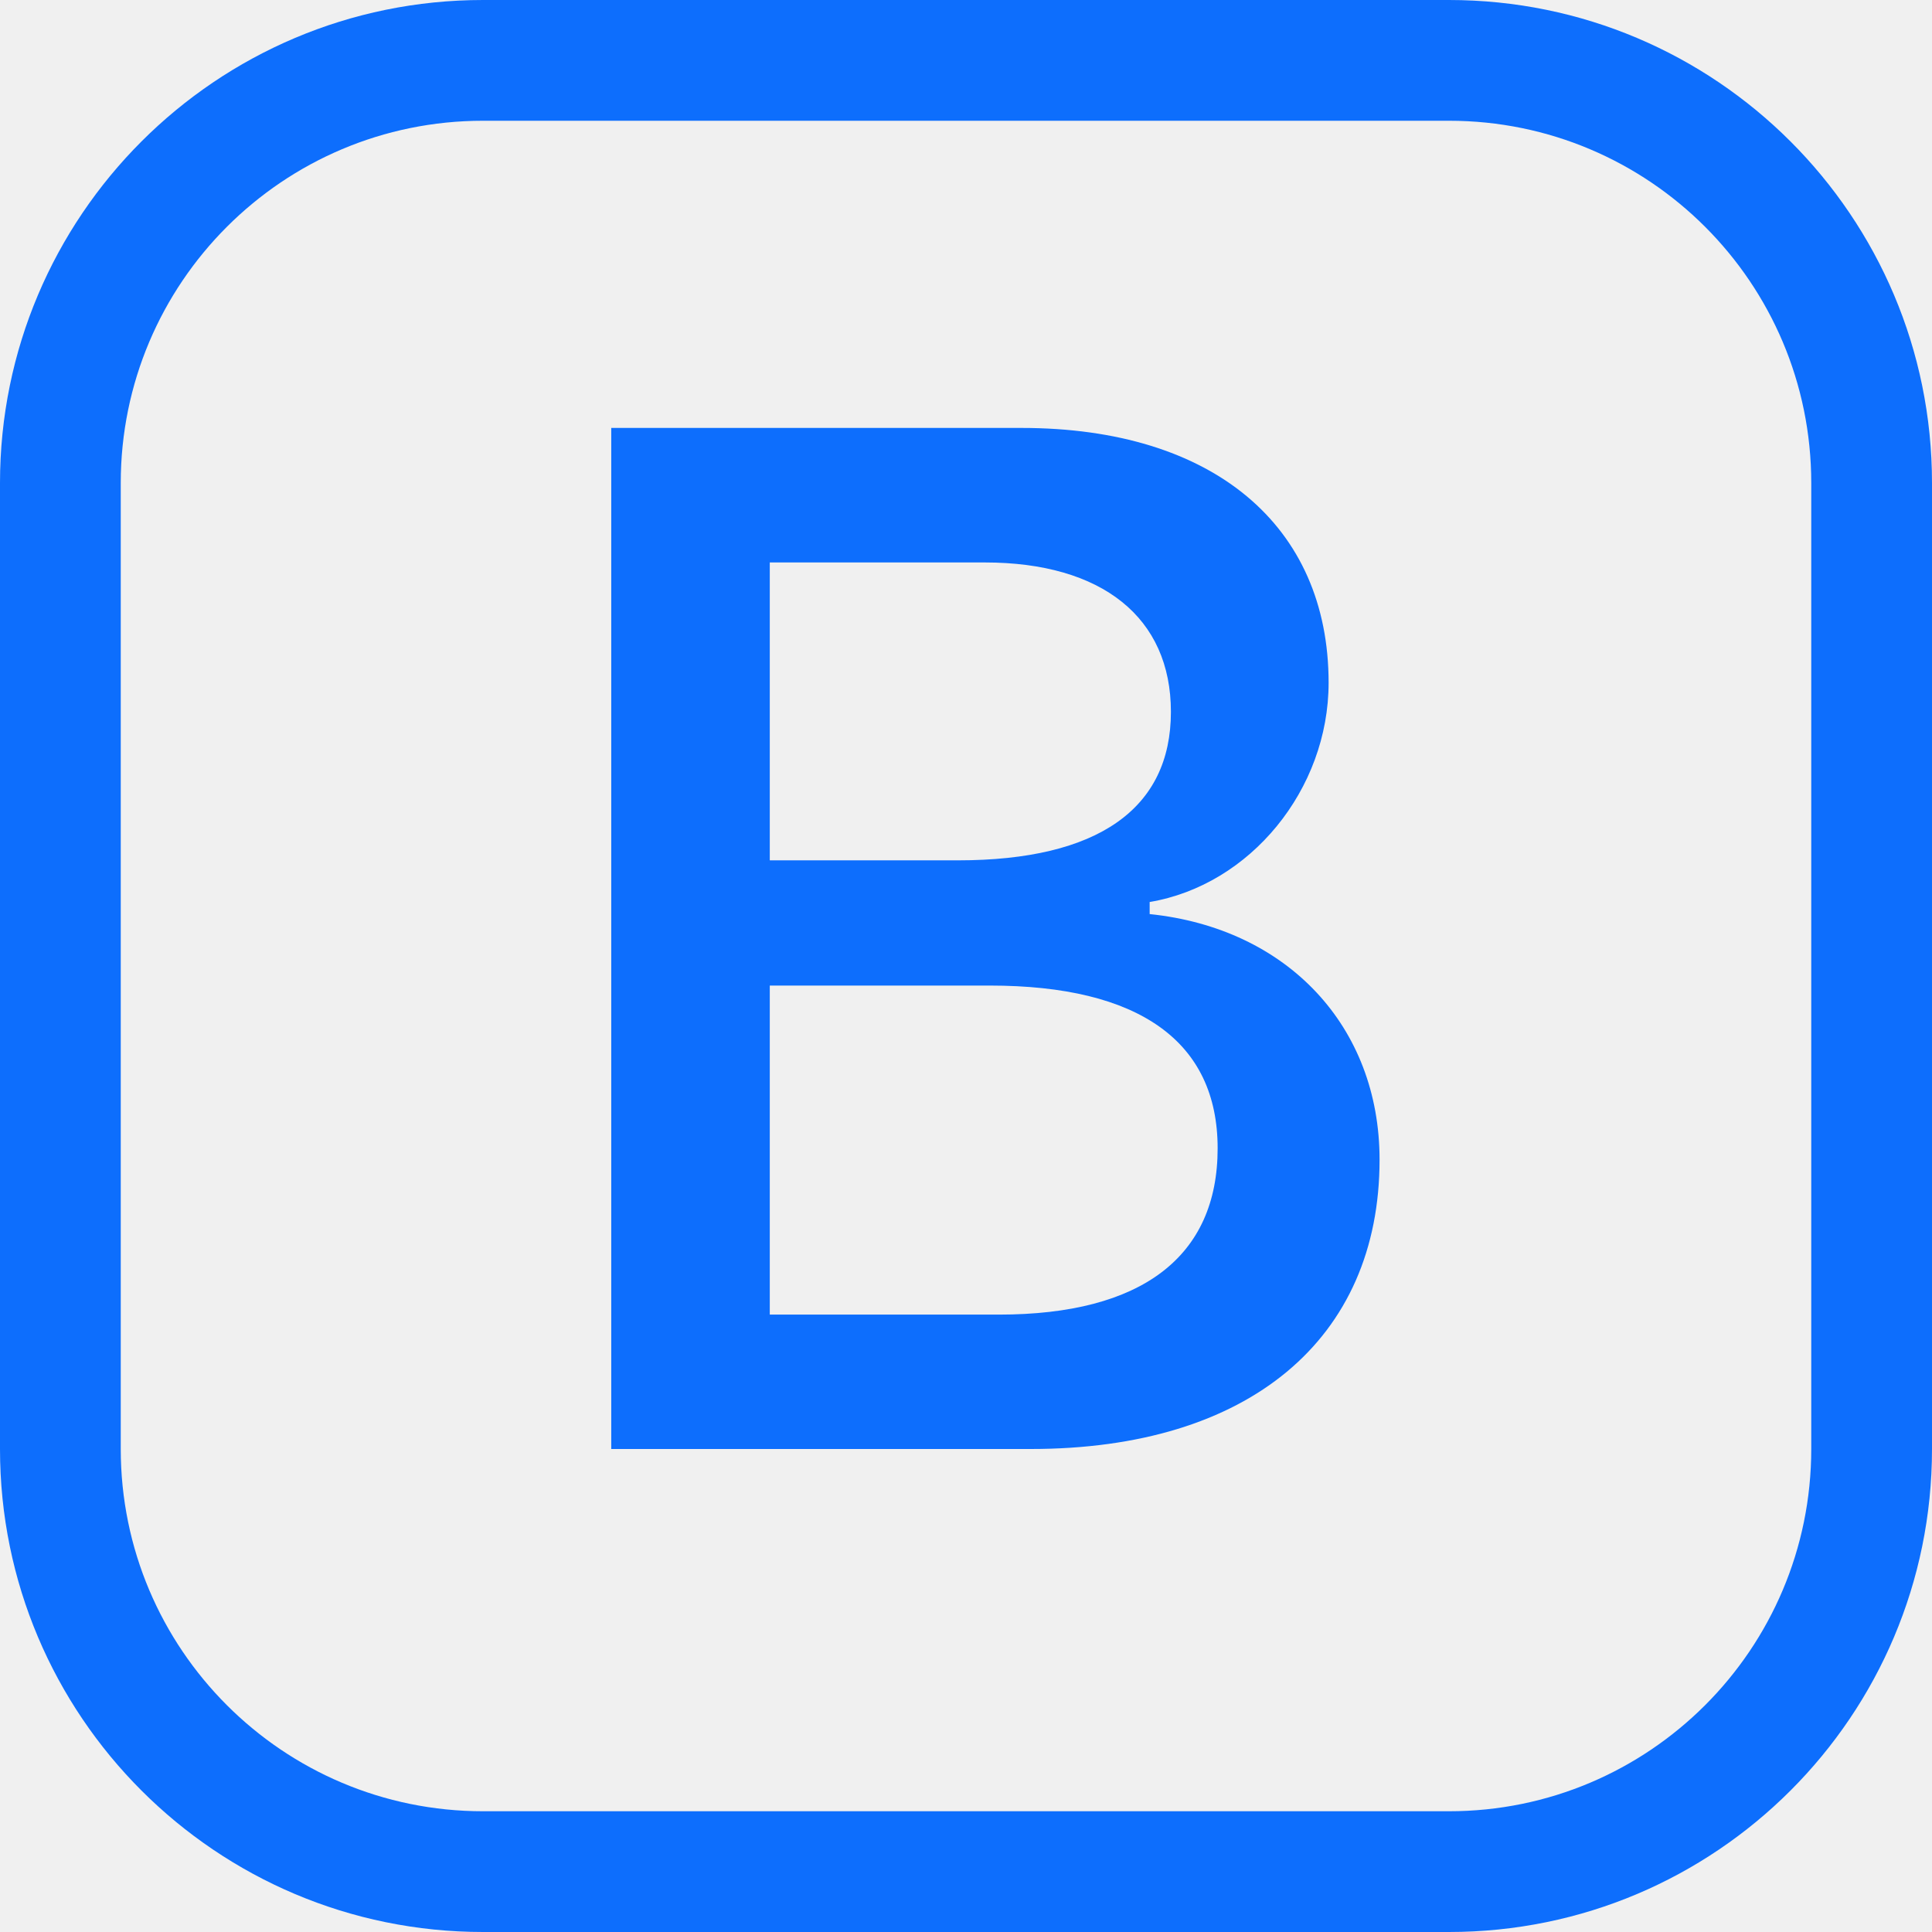
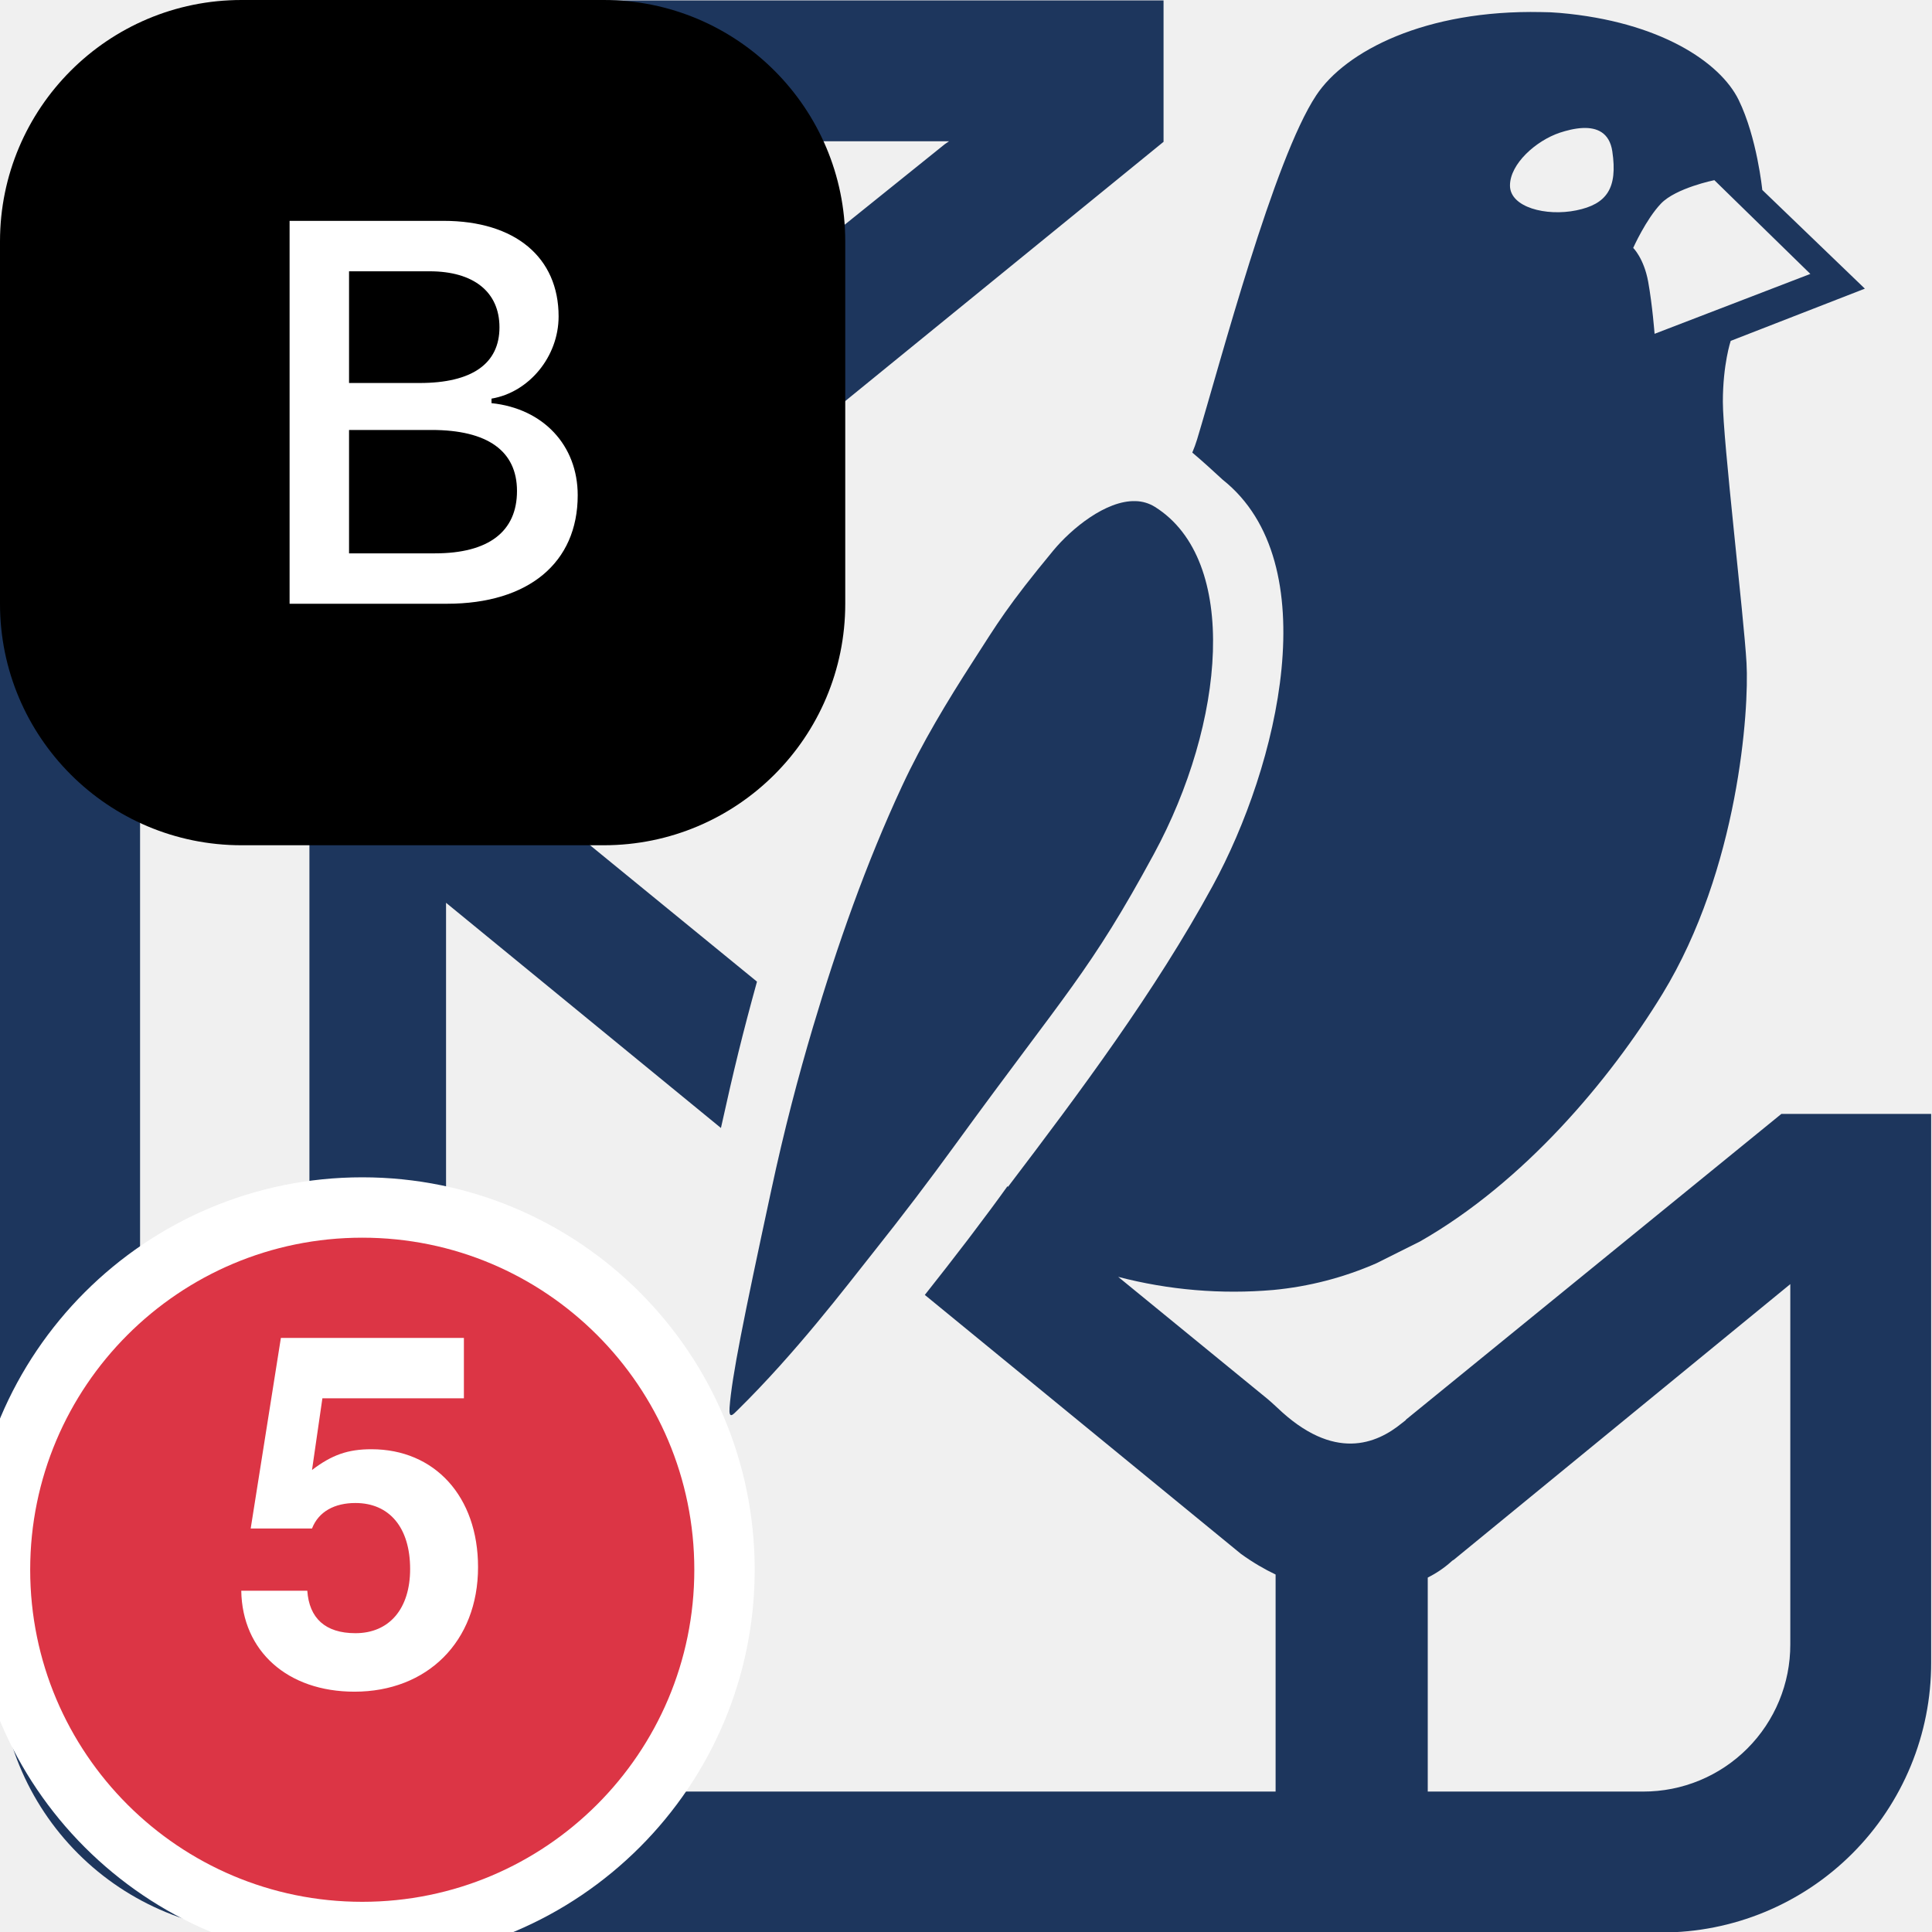
- <svg xmlns="http://www.w3.org/2000/svg" width="16" height="16" fill="#0d6efd" class="bi bi-bootstrap" viewBox="0 0 16 16" style="background-color:#ffffff;">
-   <path d="M5.062 12h3.475c1.804 0 2.888-.908 2.888-2.396 0-1.102-.761-1.916-1.904-2.034v-.1c.832-.14 1.482-.93 1.482-1.816 0-1.3-.955-2.11-2.542-2.11H5.062V12zm1.313-4.875V4.658h1.78c.973 0 1.542.457 1.542 1.237 0 .802-.604 1.23-1.764 1.23H6.375zm0 3.762V8.162h1.822c1.236 0 1.887.463 1.887 1.348 0 .896-.627 1.377-1.811 1.377H6.375z" />
-   <path d="M0 4a4 4 0 0 1 4-4h8a4 4 0 0 1 4 4v8a4 4 0 0 1-4 4H4a4 4 0 0 1-4-4V4zm4-3a3 3 0 0 0-3 3v8a3 3 0 0 0 3 3h8a3 3 0 0 0 3-3V4a3 3 0 0 0-3-3H4z" />
+ <svg xmlns="http://www.w3.org/2000/svg" width="32" height="32">
+   <style>
+     path.icon {
+       fill: #1d365d;
+     }
+     rect.badge-bg {
+       fill: oklch(56% 0.26 288); /* --bs-indigo-500 */
+     }
+     @media (prefers-color-scheme: dark) {
+       path.icon {
+         fill: #6a91cf;
+       }
+     }
+     </style>
+   <path class="icon" d="M4.458.007A4.462 4.462 0 0 0-.014 4.48v23.057a4.462 4.462 0 0 0 4.472 4.471h23.057a4.462 4.462 0 0 0 4.471-4.471V18.45H29.505l-6.217 5.063v.001l-.008.011c-.02.017-.041.031-.063.049-.413.337-1.119.645-2.063-.26-.05-.049-.156-.14-.156-.14l-2.477-2.025a7.586 7.586 0 0 0 2.568.217 5.555 5.555 0 0 0 1.71-.443l.72-.36c1.719-.98 3.14-2.667 4.016-4.1 1.263-2.068 1.437-4.712 1.393-5.48-.043-.77-.392-3.702-.392-4.327s.13-1.01.13-1.01l2.222-.865-1.699-1.635s-.086-.865-.391-1.49C28.493 1.031 27.49.358 25.836.214a3.584 3.584 0 0 0-.31-.014c-1.913-.04-3.24.644-3.726 1.38-.701 1.058-1.581 4.403-1.973 5.7-.021.07-.048.142-.079.216.177.149.358.315.504.45 1.733 1.376.92 4.736-.168 6.73-.954 1.75-2.197 3.414-3.388 4.981l-.01-.008c-.18.252-.38.52-.59.797l-.068.09a64.19 64.19 0 0 1-.71.912l5.237 4.29c.194.14.386.252.573.341v3.595H7.388V14.953l4.553 3.73c.218-.988.36-1.564.597-2.424l-5.164-4.22 11.898-9.69V.007H4.458zm21.76 2.113c.226-.009.44.071.487.387.091.612-.092.874-.595.977-.504.103-1.1-.051-1.1-.411s.432-.743.825-.875c.11-.036.249-.073.384-.078zm-21.461.22h10.962l-.07.048-9.495 7.636c-.66.524-1.03 1.193-1.03 1.973 0 .033.002.065.003.097h-.002v17.58h-.368a2.432 2.432 0 0 1-2.437-2.437V4.778a2.432 2.432 0 0 1 2.437-2.437zm23.638.644 1.59 1.553-2.58.992s-.036-.475-.106-.863c-.071-.388-.248-.56-.248-.56s.212-.475.46-.734c.247-.259.884-.388.884-.388zM18.807 8.3c-.49-.015-1.062.458-1.36.817-.77.932-.922 1.202-1.332 1.838-.428.664-.839 1.344-1.172 2.06-.6 1.289-1.073 2.638-1.479 4.001-.239.805-.473 1.686-.693 2.713-.456 2.118-.65 3.074-.687 3.585-.015.205.06.112.13.045.966-.95 1.78-2.023 2.248-2.612.501-.63.925-1.189 1.368-1.798 1.832-2.52 2.22-2.846 3.28-4.8 1.18-2.174 1.426-4.87.02-5.753a.633.633 0 0 0-.323-.096zm10.846 12.968v5.969a2.432 2.432 0 0 1-2.437 2.437h-3.568V26.13c.13-.066.272-.156.406-.28l.026-.016 5.573-4.565z">
+ 
+     </path>
+   <rect class="badge-bg" x="0" y="0" width="14" height="14" rx="4" />
+   <g transform="translate(1,1) scale(0.75)">
+     <path fill="#fff" d="M5.062 12h3.475c1.804 0 2.888-.908 2.888-2.396 0-1.102-.761-1.916-1.904-2.034v-.1c.832-.14 1.482-.93 1.482-1.816 0-1.3-.955-2.11-2.542-2.11H5.062zm1.313-4.875V4.658h1.78c.973 0 1.542.457 1.542 1.237 0 .802-.604 1.23-1.764 1.23zm0 3.762V8.162h1.822c1.236 0 1.887.463 1.887 1.348 0 .896-.627 1.377-1.811 1.377z" />
+   </g>
+   <circle cx="6" cy="26" r="6" fill="#dc3545" stroke="#fff" stroke-width="1" />
+   <text x="6" y="26" text-anchor="middle" dominant-baseline="central" font-family="Helvetica, Arial, sans-serif" font-size="8" font-weight="bold" fill="#fff">5</text>
</svg>
